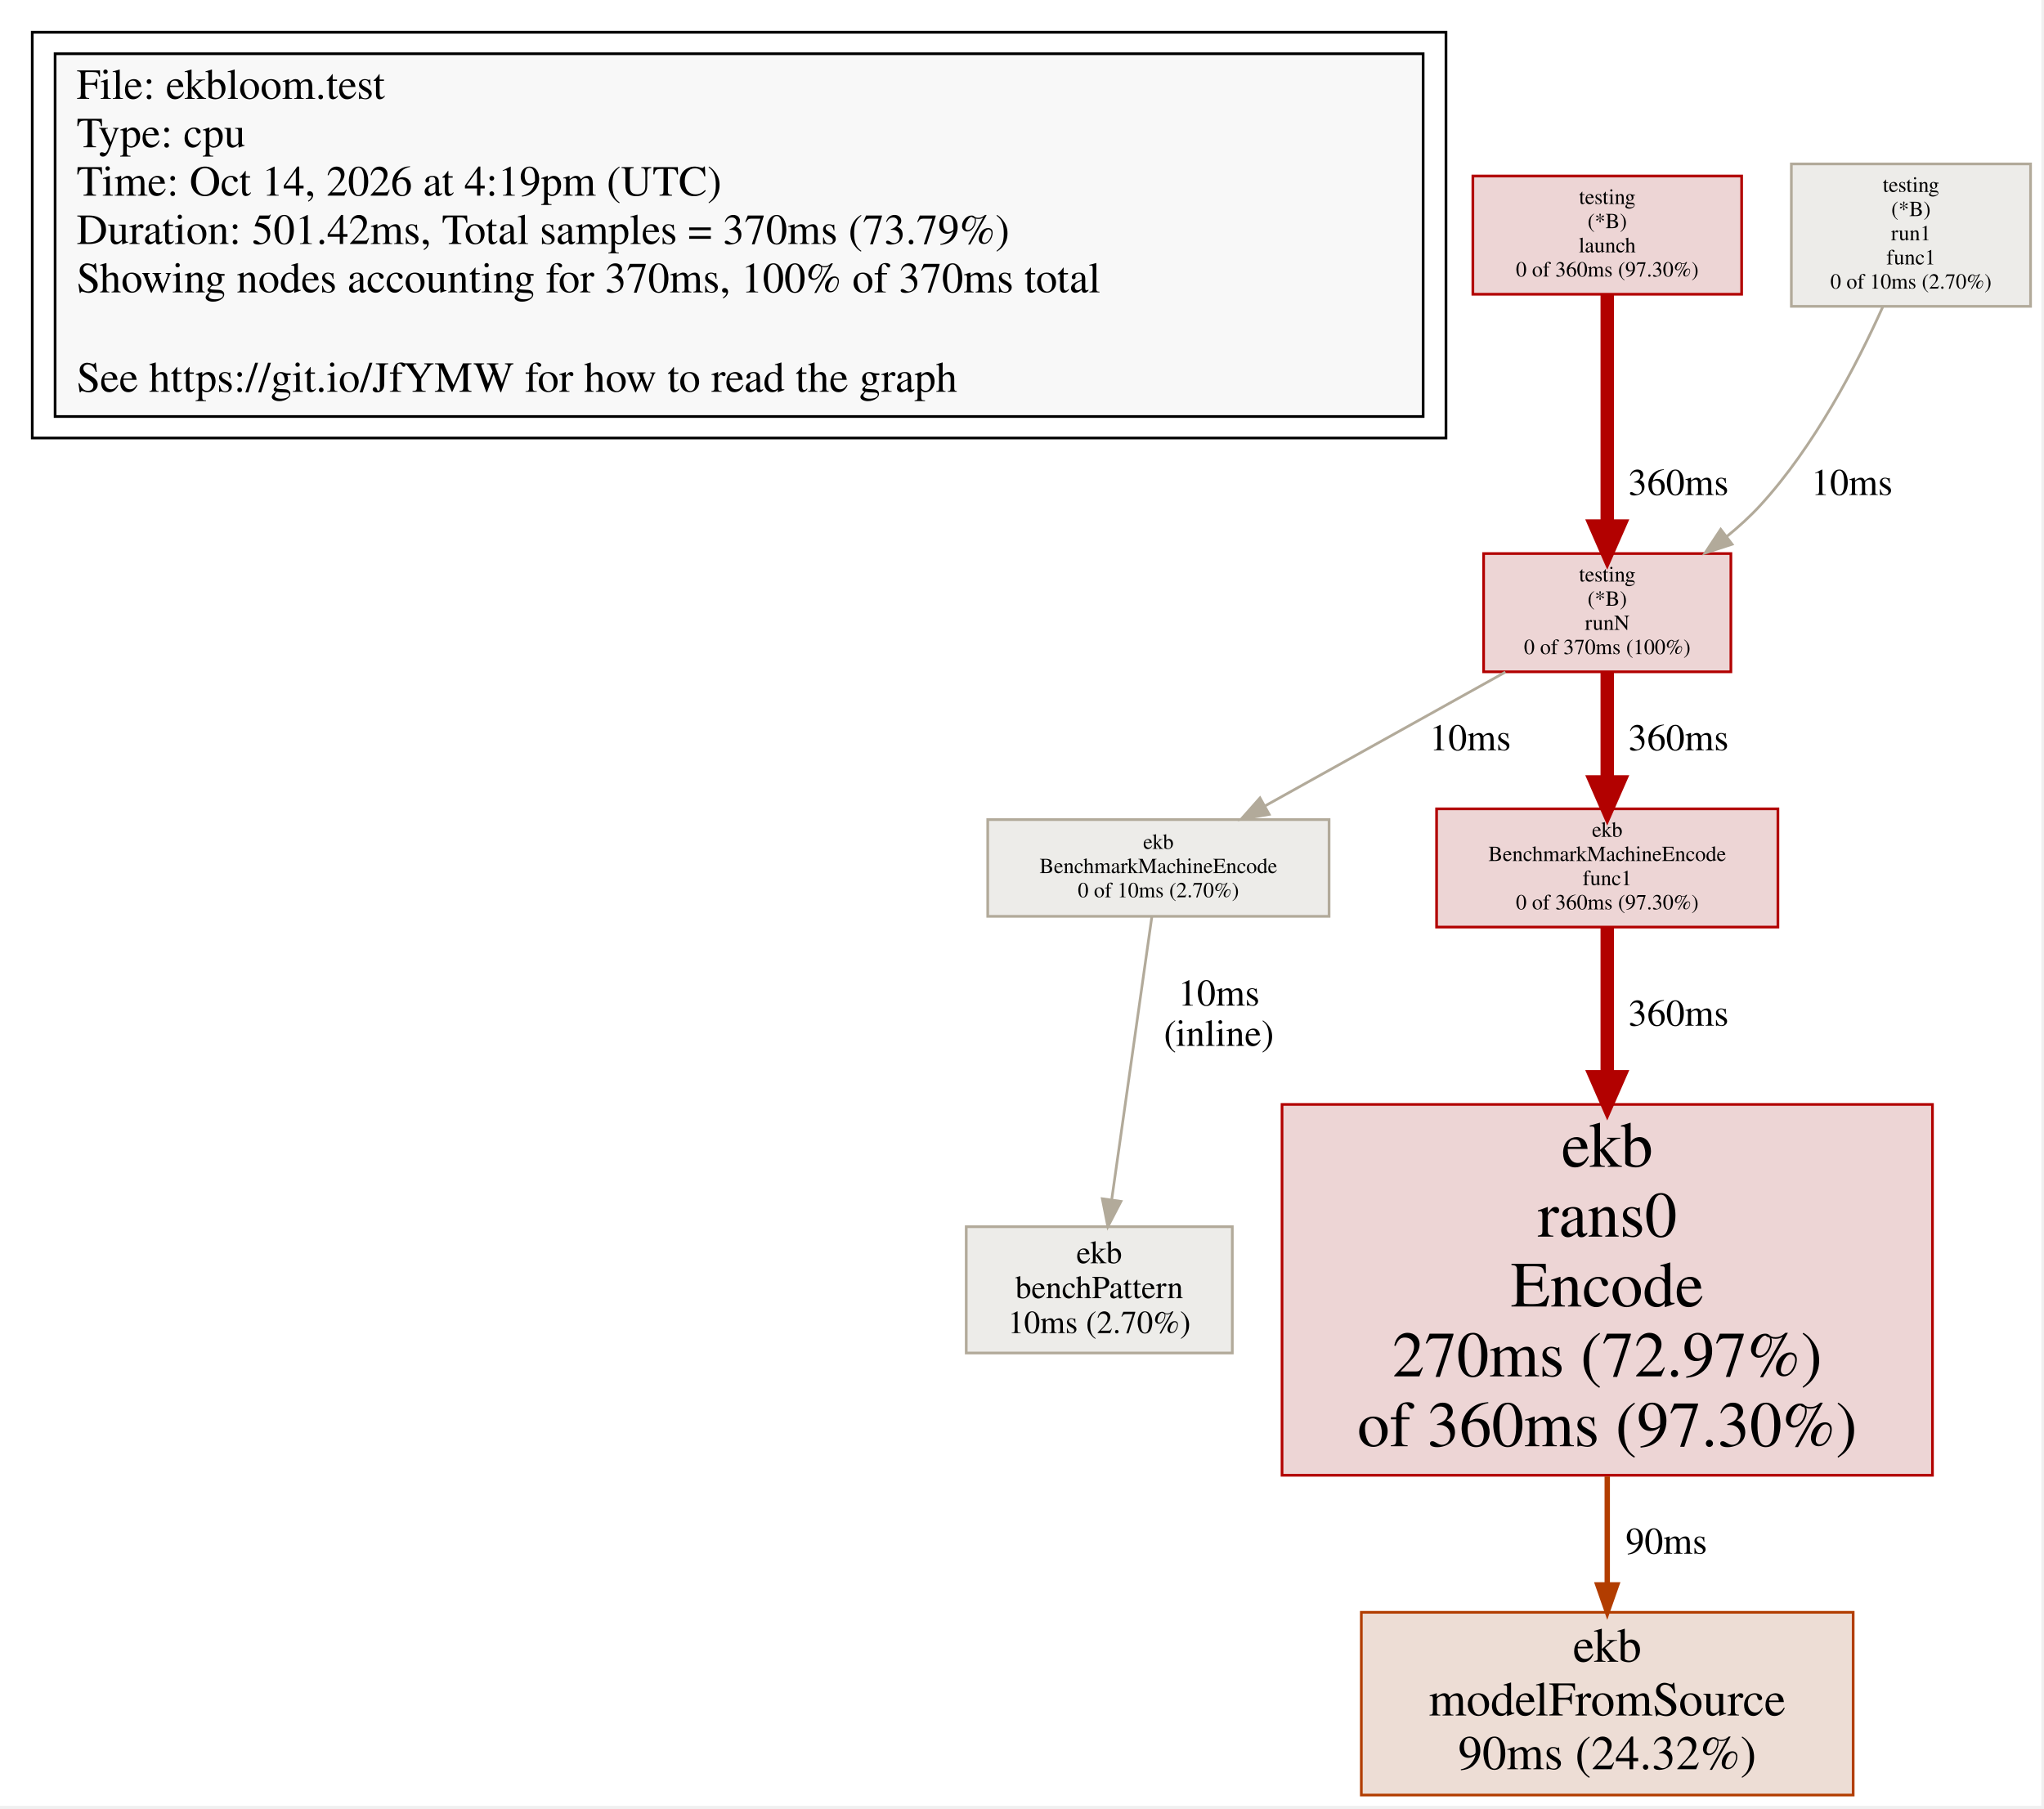
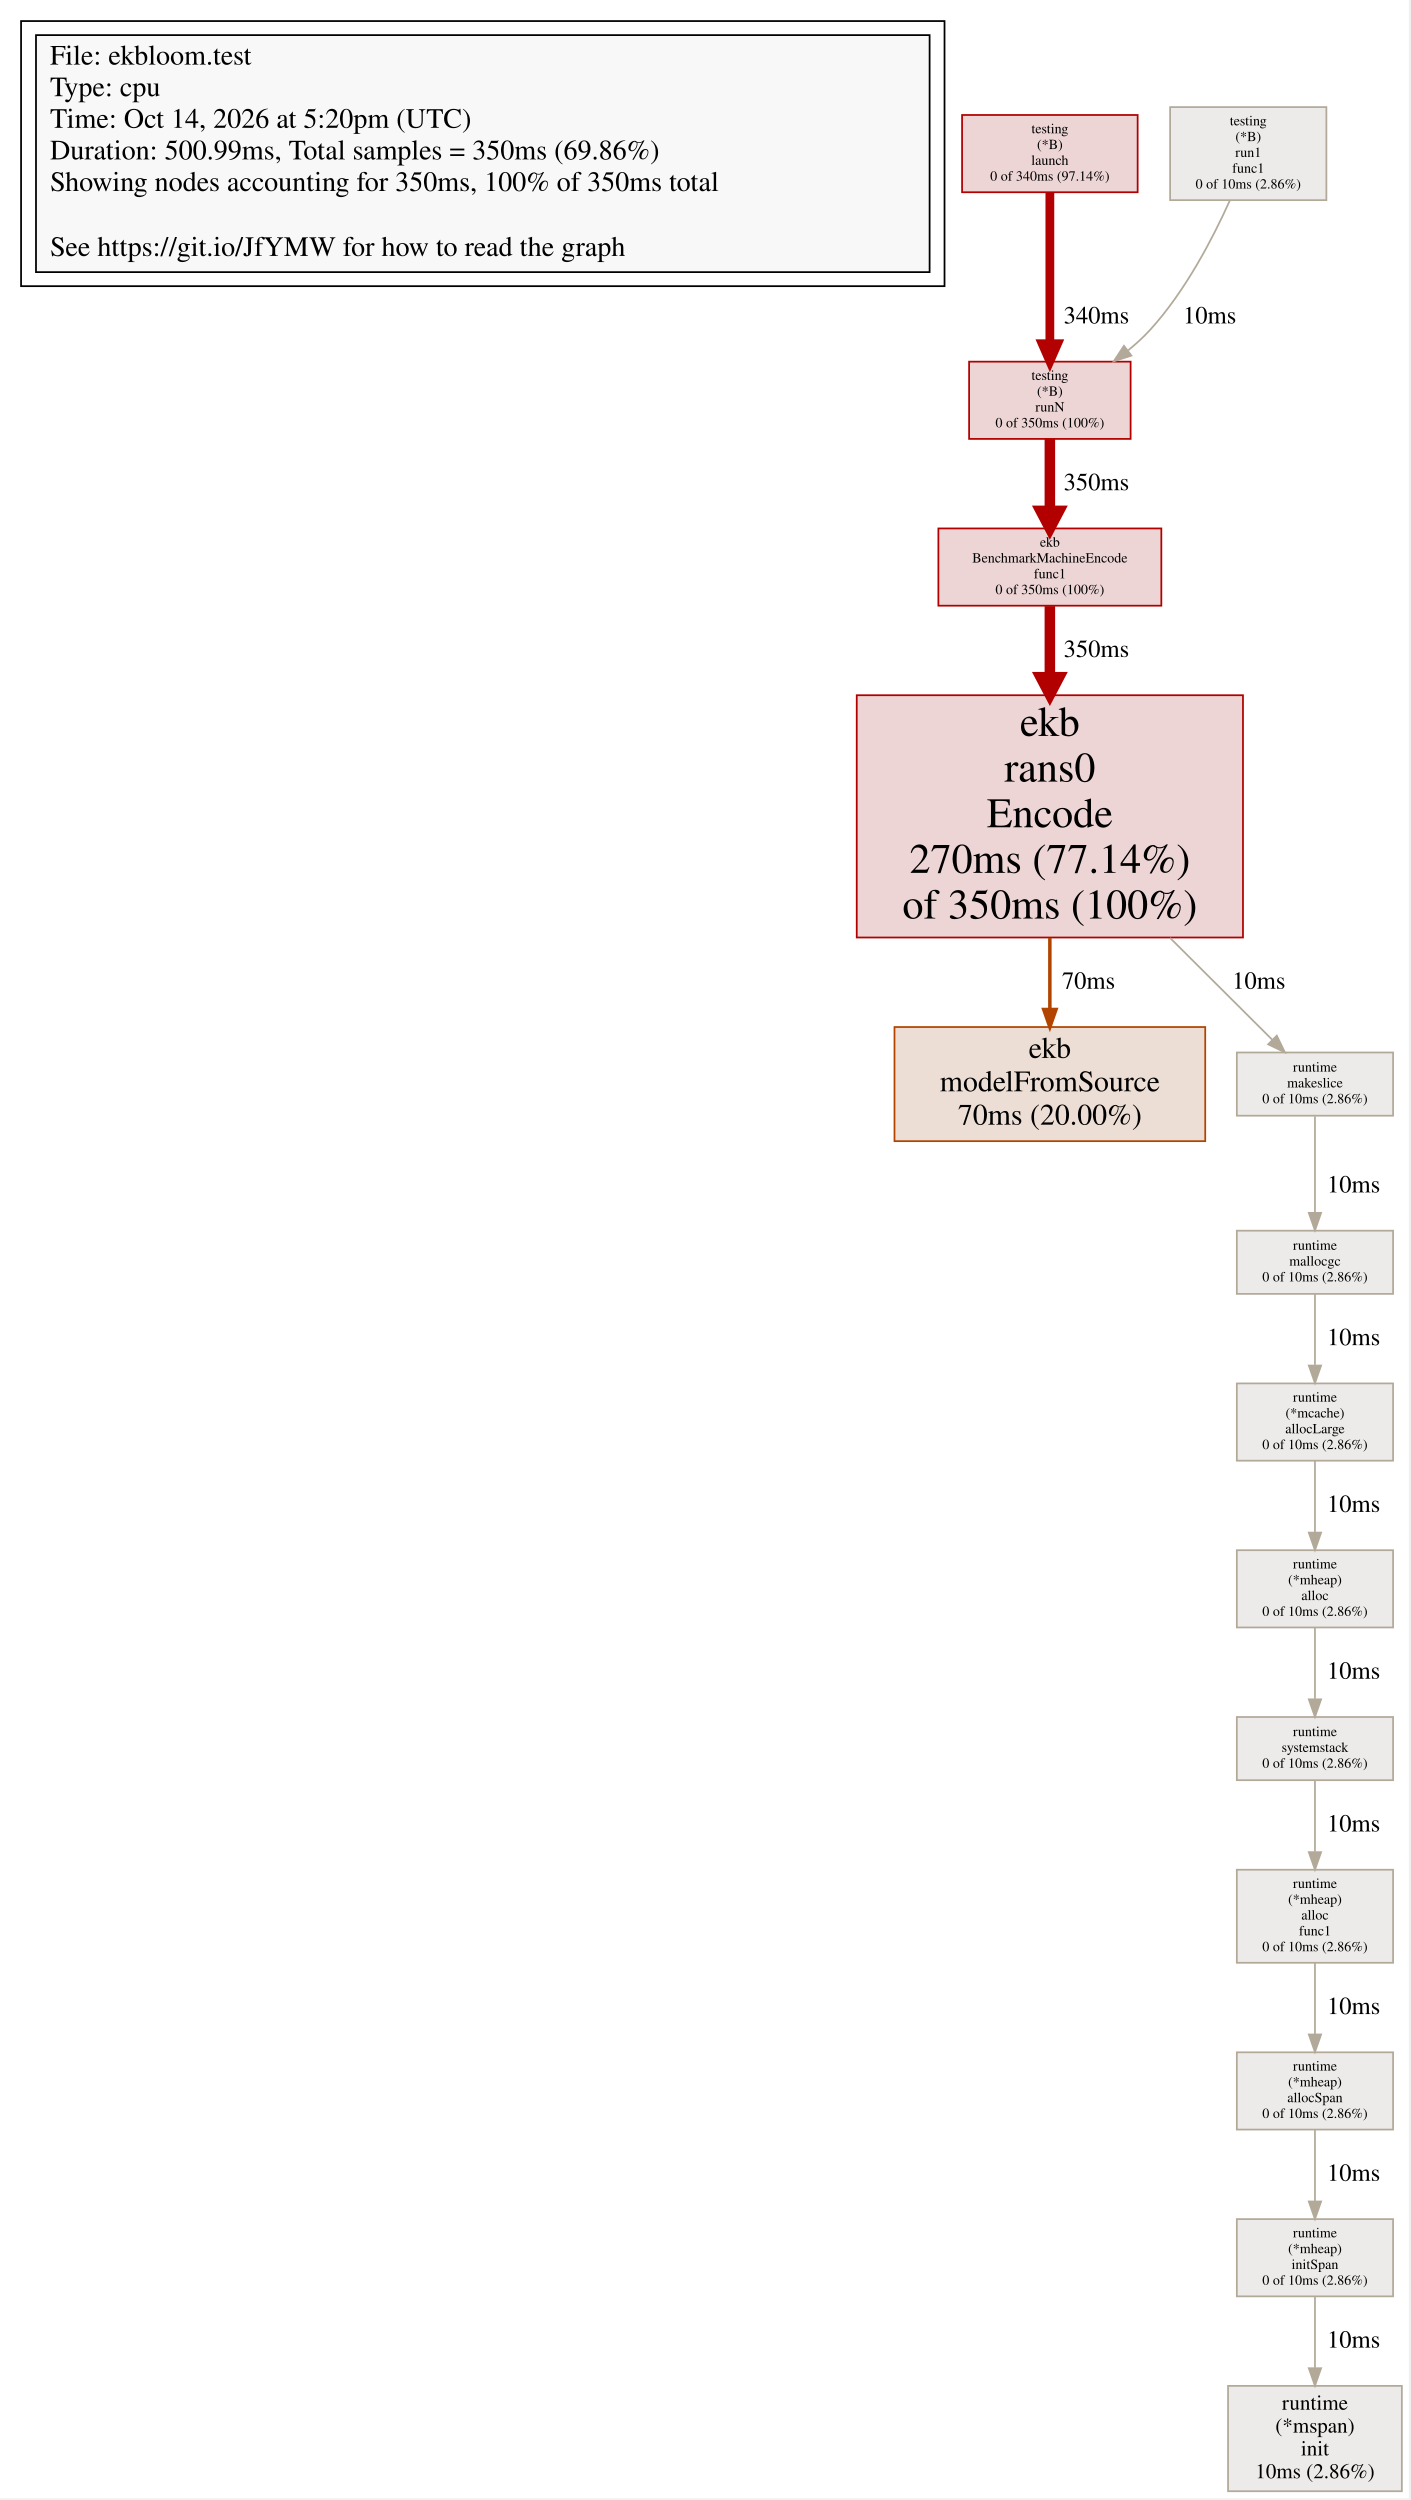
<svg xmlns="http://www.w3.org/2000/svg" xmlns:xlink="http://www.w3.org/1999/xlink" width="100%" height="100%">
  <g id="viewport" transform="scale(0.5,0.5) translate(0,0)">
-     <g id="graph0" class="graph" transform="scale(1 1) rotate(0) translate(4 668)">
-       <polygon fill="white" stroke="transparent" points="-4,4 -4,-668 755.5,-668 755.5,4 -4,4" />
+     <g id="graph0" class="graph" transform="scale(1 1) rotate(0) translate(4 1419)">
+       <polygon fill="white" stroke="transparent" points="-4,4 -4,-1419 798.5,-1419 798.5,4 -4,4" />
      <g id="clust1" class="cluster">
-         <polygon fill="none" stroke="black" points="8,-505 8,-656 534,-656 534,-505 8,-505" />
+         <polygon fill="none" stroke="black" points="8,-1256 8,-1407 534,-1407 534,-1256 8,-1256" />
      </g>
      <g id="node1" class="node">
        <g id="a_node1">
          <a xlink:title="ekbloom.test">
-             <polygon fill="#f8f8f8" stroke="black" points="525.5,-648 16.5,-648 16.5,-513 525.5,-513 525.5,-648" />
-             <text text-anchor="start" x="24.5" y="-631.2" font-family="Times,serif" font-size="16.00">File: ekbloom.test</text>
-             <text text-anchor="start" x="24.5" y="-613.2" font-family="Times,serif" font-size="16.00">Type: cpu</text>
-             <text text-anchor="start" x="24.5" y="-595.2" font-family="Times,serif" font-size="16.00">Time: Oct 14, 2026 at 4:19pm (UTC)</text>
-             <text text-anchor="start" x="24.5" y="-577.2" font-family="Times,serif" font-size="16.00">Duration: 501.42ms, Total samples = 370ms (73.79%)</text>
-             <text text-anchor="start" x="24.5" y="-559.2" font-family="Times,serif" font-size="16.00">Showing nodes accounting for 370ms, 100% of 370ms total</text>
-             <text text-anchor="start" x="24.5" y="-522.2" font-family="Times,serif" font-size="16.00">See https://git.io/JfYMW for how to read the graph</text>
+             <polygon fill="#f8f8f8" stroke="black" points="525.5,-1399 16.5,-1399 16.5,-1264 525.5,-1264 525.5,-1399" />
+             <text text-anchor="start" x="24.5" y="-1382.2" font-family="Times,serif" font-size="16.00">File: ekbloom.test</text>
+             <text text-anchor="start" x="24.5" y="-1364.2" font-family="Times,serif" font-size="16.00">Type: cpu</text>
+             <text text-anchor="start" x="24.5" y="-1346.2" font-family="Times,serif" font-size="16.00">Time: Oct 14, 2026 at 5:20pm (UTC)</text>
+             <text text-anchor="start" x="24.5" y="-1328.2" font-family="Times,serif" font-size="16.00">Duration: 500.99ms, Total samples = 350ms (69.86%)</text>
+             <text text-anchor="start" x="24.5" y="-1310.2" font-family="Times,serif" font-size="16.00">Showing nodes accounting for 350ms, 100% of 350ms total</text>
+             <text text-anchor="start" x="24.5" y="-1273.2" font-family="Times,serif" font-size="16.00">See https://git.io/JfYMW for how to read the graph</text>
          </a>
        </g>
      </g>
      <g id="node1" class="node">
        <g id="a_node1">
-           <a xlink:title="github.com/infinityabundance/ekbloom-go/internal/ekb.rans0.Encode (360ms)">
-             <polygon fill="#edd5d5" stroke="#b20100" points="715,-257 473,-257 473,-119 715,-119 715,-257" />
-             <text text-anchor="middle" x="594" y="-233.8" font-family="Times,serif" font-size="24.00">ekb</text>
-             <text text-anchor="middle" x="594" y="-207.8" font-family="Times,serif" font-size="24.00">rans0</text>
-             <text text-anchor="middle" x="594" y="-181.8" font-family="Times,serif" font-size="24.00">Encode</text>
-             <text text-anchor="middle" x="594" y="-155.8" font-family="Times,serif" font-size="24.00">270ms (72.97%)</text>
-             <text text-anchor="middle" x="594" y="-129.8" font-family="Times,serif" font-size="24.00">of 360ms (97.30%)</text>
+           <a xlink:title="github.com/infinityabundance/ekbloom-go/internal/ekb.rans0.Encode (350ms)">
+             <polygon fill="#edd5d5" stroke="#b20000" points="704,-1023 484,-1023 484,-885 704,-885 704,-1023" />
+             <text text-anchor="middle" x="594" y="-999.8" font-family="Times,serif" font-size="24.00">ekb</text>
+             <text text-anchor="middle" x="594" y="-973.8" font-family="Times,serif" font-size="24.00">rans0</text>
+             <text text-anchor="middle" x="594" y="-947.8" font-family="Times,serif" font-size="24.00">Encode</text>
+             <text text-anchor="middle" x="594" y="-921.8" font-family="Times,serif" font-size="24.00">270ms (77.14%)</text>
+             <text text-anchor="middle" x="594" y="-895.8" font-family="Times,serif" font-size="24.00">of 350ms (100%)</text>
          </a>
        </g>
      </g>
      <g id="node3" class="node">
        <g id="a_node3">
-           <a xlink:title="github.com/infinityabundance/ekbloom-go/internal/ekb.modelFromSource (90ms)">
-             <polygon fill="#edddd5" stroke="#b23d00" points="685.5,-68 502.5,-68 502.5,0 685.5,0 685.5,-68" />
-             <text text-anchor="middle" x="594" y="-49.6" font-family="Times,serif" font-size="18.00">ekb</text>
-             <text text-anchor="middle" x="594" y="-29.6" font-family="Times,serif" font-size="18.00">modelFromSource</text>
-             <text text-anchor="middle" x="594" y="-9.6" font-family="Times,serif" font-size="18.00">90ms (24.32%)</text>
+           <a xlink:title="github.com/infinityabundance/ekbloom-go/internal/ekb.modelFromSource (70ms)">
+             <polygon fill="#edded5" stroke="#b24400" points="682.5,-834 505.5,-834 505.5,-769 682.5,-769 682.5,-834" />
+             <text text-anchor="middle" x="594" y="-816.4" font-family="Times,serif" font-size="17.00">ekb</text>
+             <text text-anchor="middle" x="594" y="-797.4" font-family="Times,serif" font-size="17.00">modelFromSource</text>
+             <text text-anchor="middle" x="594" y="-778.4" font-family="Times,serif" font-size="17.00">70ms (20.00%)</text>
          </a>
        </g>
      </g>
      <g id="edge4" class="edge">
        <g id="a_edge4">
-           <a xlink:title="github.com/infinityabundance/ekbloom-go/internal/ekb.rans0.Encode -&gt; github.com/infinityabundance/ekbloom-go/internal/ekb.modelFromSource (90ms)">
-             <path fill="none" stroke="#b23d00" stroke-width="2" d="M594,-118.56C594,-104.89 594,-90.9 594,-78.36" />
-             <polygon fill="#b23d00" stroke="#b23d00" stroke-width="2" points="597.5,-78.22 594,-68.22 590.5,-78.22 597.5,-78.22" />
+           <a xlink:title="github.com/infinityabundance/ekbloom-go/internal/ekb.rans0.Encode -&gt; github.com/infinityabundance/ekbloom-go/internal/ekb.modelFromSource (70ms)">
+             <path fill="none" stroke="#b24400" stroke-width="2" d="M594,-884.8C594,-870.94 594,-856.77 594,-844.17" />
+             <polygon fill="#b24400" stroke="#b24400" stroke-width="2" points="597.5,-844 594,-834 590.5,-844 597.5,-844" />
          </a>
        </g>
        <g id="a_edge4-label">
-           <a xlink:title="github.com/infinityabundance/ekbloom-go/internal/ekb.rans0.Encode -&gt; github.com/infinityabundance/ekbloom-go/internal/ekb.modelFromSource (90ms)">
-             <text text-anchor="middle" x="616" y="-89.8" font-family="Times,serif" font-size="14.00"> 90ms</text>
+           <a xlink:title="github.com/infinityabundance/ekbloom-go/internal/ekb.rans0.Encode -&gt; github.com/infinityabundance/ekbloom-go/internal/ekb.modelFromSource (70ms)">
+             <text text-anchor="middle" x="616" y="-855.8" font-family="Times,serif" font-size="14.00"> 70ms</text>
+           </a>
+         </g>
+       </g>
+       <g id="node13" class="node">
+         <g id="a_node13">
+           <a xlink:title="runtime.makeslice (10ms)">
+             <polygon fill="#edebe9" stroke="#b2a999" points="789.5,-819.5 700.5,-819.5 700.5,-783.5 789.5,-783.5 789.5,-819.5" />
+             <text text-anchor="middle" x="745" y="-808.6" font-family="Times,serif" font-size="8.00">runtime</text>
+             <text text-anchor="middle" x="745" y="-799.6" font-family="Times,serif" font-size="8.00">makeslice</text>
+             <text text-anchor="middle" x="745" y="-790.6" font-family="Times,serif" font-size="8.00">0 of 10ms (2.86%)</text>
+           </a>
+         </g>
+       </g>
+       <g id="edge5" class="edge">
+         <g id="a_edge5">
+           <a xlink:title="github.com/infinityabundance/ekbloom-go/internal/ekb.rans0.Encode -&gt; runtime.makeslice (10ms)">
+             <path fill="none" stroke="#b2a999" d="M662.43,-884.8C683.22,-864.08 704.73,-842.64 720.58,-826.84" />
+             <polygon fill="#b2a999" stroke="#b2a999" points="723.27,-829.1 727.88,-819.56 718.33,-824.14 723.27,-829.1" />
+           </a>
+         </g>
+         <g id="a_edge5-label">
+           <a xlink:title="github.com/infinityabundance/ekbloom-go/internal/ekb.rans0.Encode -&gt; runtime.makeslice (10ms)">
+             <text text-anchor="middle" x="713" y="-855.8" font-family="Times,serif" font-size="14.00"> 10ms</text>
          </a>
        </g>
      </g>
      <g id="node2" class="node">
        <g id="a_node2">
-           <a xlink:title="testing.(*B).launch (360ms)">
-             <polygon fill="#edd5d5" stroke="#b20100" points="644,-602.5 544,-602.5 544,-558.5 644,-558.5 644,-602.5" />
-             <text text-anchor="middle" x="594" y="-592.1" font-family="Times,serif" font-size="8.00">testing</text>
-             <text text-anchor="middle" x="594" y="-583.1" font-family="Times,serif" font-size="8.00">(*B)</text>
-             <text text-anchor="middle" x="594" y="-574.1" font-family="Times,serif" font-size="8.00">launch</text>
-             <text text-anchor="middle" x="594" y="-565.1" font-family="Times,serif" font-size="8.00">0 of 360ms (97.30%)</text>
+           <a xlink:title="testing.(*B).launch (340ms)">
+             <polygon fill="#edd5d5" stroke="#b20100" points="644,-1353.5 544,-1353.5 544,-1309.5 644,-1309.5 644,-1353.5" />
+             <text text-anchor="middle" x="594" y="-1343.1" font-family="Times,serif" font-size="8.00">testing</text>
+             <text text-anchor="middle" x="594" y="-1334.1" font-family="Times,serif" font-size="8.00">(*B)</text>
+             <text text-anchor="middle" x="594" y="-1325.1" font-family="Times,serif" font-size="8.00">launch</text>
+             <text text-anchor="middle" x="594" y="-1316.1" font-family="Times,serif" font-size="8.00">0 of 340ms (97.14%)</text>
          </a>
        </g>
      </g>
      <g id="node4" class="node">
        <g id="a_node4">
-           <a xlink:title="testing.(*B).runN (370ms)">
-             <polygon fill="#edd5d5" stroke="#b20000" points="640,-462 548,-462 548,-418 640,-418 640,-462" />
-             <text text-anchor="middle" x="594" y="-451.6" font-family="Times,serif" font-size="8.00">testing</text>
-             <text text-anchor="middle" x="594" y="-442.6" font-family="Times,serif" font-size="8.00">(*B)</text>
-             <text text-anchor="middle" x="594" y="-433.6" font-family="Times,serif" font-size="8.00">runN</text>
-             <text text-anchor="middle" x="594" y="-424.6" font-family="Times,serif" font-size="8.00">0 of 370ms (100%)</text>
+           <a xlink:title="testing.(*B).runN (350ms)">
+             <polygon fill="#edd5d5" stroke="#b20000" points="640,-1213 548,-1213 548,-1169 640,-1169 640,-1213" />
+             <text text-anchor="middle" x="594" y="-1202.6" font-family="Times,serif" font-size="8.00">testing</text>
+             <text text-anchor="middle" x="594" y="-1193.6" font-family="Times,serif" font-size="8.00">(*B)</text>
+             <text text-anchor="middle" x="594" y="-1184.6" font-family="Times,serif" font-size="8.00">runN</text>
+             <text text-anchor="middle" x="594" y="-1175.6" font-family="Times,serif" font-size="8.00">0 of 350ms (100%)</text>
+           </a>
+         </g>
+       </g>
+       <g id="edge3" class="edge">
+         <g id="a_edge3">
+           <a xlink:title="testing.(*B).launch -&gt; testing.(*B).runN (340ms)">
+             <path fill="none" stroke="#b20100" stroke-width="5" d="M594,-1309.46C594,-1286.59 594,-1249.77 594,-1223.45" />
+             <polygon fill="#b20100" stroke="#b20100" stroke-width="5" points="598.38,-1223.23 594,-1213.23 589.63,-1223.23 598.38,-1223.23" />
+           </a>
+         </g>
+         <g id="a_edge3-label">
+           <a xlink:title="testing.(*B).launch -&gt; testing.(*B).runN (340ms)">
+             <text text-anchor="middle" x="620.5" y="-1234.8" font-family="Times,serif" font-size="14.00"> 340ms</text>
+           </a>
+         </g>
+       </g>
+       <g id="node7" class="node">
+         <g id="a_node7">
+           <a xlink:title="github.com/infinityabundance/ekbloom-go/internal/ekb.BenchmarkMachineEncode.func1 (350ms)">
+             <polygon fill="#edd5d5" stroke="#b20000" points="657.5,-1118 530.5,-1118 530.5,-1074 657.5,-1074 657.5,-1118" />
+             <text text-anchor="middle" x="594" y="-1107.6" font-family="Times,serif" font-size="8.00">ekb</text>
+             <text text-anchor="middle" x="594" y="-1098.6" font-family="Times,serif" font-size="8.00">BenchmarkMachineEncode</text>
+             <text text-anchor="middle" x="594" y="-1089.6" font-family="Times,serif" font-size="8.00">func1</text>
+             <text text-anchor="middle" x="594" y="-1080.6" font-family="Times,serif" font-size="8.00">0 of 350ms (100%)</text>
          </a>
        </g>
      </g>
      <g id="edge2" class="edge">
        <g id="a_edge2">
-           <a xlink:title="testing.(*B).launch -&gt; testing.(*B).runN (360ms)">
-             <path fill="none" stroke="#b20100" stroke-width="5" d="M594,-558.46C594,-535.59 594,-498.77 594,-472.45" />
-             <polygon fill="#b20100" stroke="#b20100" stroke-width="5" points="598.38,-472.23 594,-462.23 589.63,-472.23 598.38,-472.23" />
+           <a xlink:title="testing.(*B).runN -&gt; github.com/infinityabundance/ekbloom-go/internal/ekb.BenchmarkMachineEncode.func1 (350ms)">
+             <path fill="none" stroke="#b20000" stroke-width="6" d="M594,-1168.9C594,-1156.89 594,-1141.62 594,-1128.24" />
+             <polygon fill="#b20000" stroke="#b20000" stroke-width="6" points="599.25,-1128.02 594,-1118.02 588.75,-1128.02 599.25,-1128.02" />
          </a>
        </g>
        <g id="a_edge2-label">
-           <a xlink:title="testing.(*B).launch -&gt; testing.(*B).runN (360ms)">
-             <text text-anchor="middle" x="620.5" y="-483.8" font-family="Times,serif" font-size="14.00"> 360ms</text>
-           </a>
-         </g>
-       </g>
-       <g id="node7" class="node">
-         <g id="a_node7">
-           <a xlink:title="github.com/infinityabundance/ekbloom-go/internal/ekb.BenchmarkMachineEncode (10ms)">
-             <polygon fill="#edece9" stroke="#b2aa9a" points="490.5,-363 363.5,-363 363.5,-327 490.5,-327 490.5,-363" />
-             <text text-anchor="middle" x="427" y="-352.1" font-family="Times,serif" font-size="8.00">ekb</text>
-             <text text-anchor="middle" x="427" y="-343.1" font-family="Times,serif" font-size="8.00">BenchmarkMachineEncode</text>
-             <text text-anchor="middle" x="427" y="-334.1" font-family="Times,serif" font-size="8.00">0 of 10ms (2.70%)</text>
-           </a>
-         </g>
-       </g>
-       <g id="edge7" class="edge">
-         <g id="a_edge7">
-           <a xlink:title="testing.(*B).runN -&gt; github.com/infinityabundance/ekbloom-go/internal/ekb.BenchmarkMachineEncode (10ms)">
-             <path fill="none" stroke="#b2aa9a" d="M556.11,-417.9C529.39,-403.02 493.69,-383.14 466.6,-368.05" />
-             <polygon fill="#b2aa9a" stroke="#b2aa9a" points="468.21,-364.94 457.77,-363.13 464.8,-371.06 468.21,-364.94" />
-           </a>
-         </g>
-         <g id="a_edge7-label">
-           <a xlink:title="testing.(*B).runN -&gt; github.com/infinityabundance/ekbloom-go/internal/ekb.BenchmarkMachineEncode (10ms)">
-             <text text-anchor="middle" x="543" y="-388.8" font-family="Times,serif" font-size="14.00"> 10ms</text>
-           </a>
-         </g>
-       </g>
-       <g id="node8" class="node">
-         <g id="a_node8">
-           <a xlink:title="github.com/infinityabundance/ekbloom-go/internal/ekb.BenchmarkMachineEncode.func1 (360ms)">
-             <polygon fill="#edd5d5" stroke="#b20100" points="657.5,-367 530.5,-367 530.5,-323 657.5,-323 657.5,-367" />
-             <text text-anchor="middle" x="594" y="-356.6" font-family="Times,serif" font-size="8.00">ekb</text>
-             <text text-anchor="middle" x="594" y="-347.6" font-family="Times,serif" font-size="8.00">BenchmarkMachineEncode</text>
-             <text text-anchor="middle" x="594" y="-338.6" font-family="Times,serif" font-size="8.00">func1</text>
-             <text text-anchor="middle" x="594" y="-329.6" font-family="Times,serif" font-size="8.00">0 of 360ms (97.30%)</text>
-           </a>
-         </g>
-       </g>
-       <g id="edge3" class="edge">
-         <g id="a_edge3">
-           <a xlink:title="testing.(*B).runN -&gt; github.com/infinityabundance/ekbloom-go/internal/ekb.BenchmarkMachineEncode.func1 (360ms)">
-             <path fill="none" stroke="#b20100" stroke-width="5" d="M594,-417.9C594,-405.89 594,-390.62 594,-377.24" />
-             <polygon fill="#b20100" stroke="#b20100" stroke-width="5" points="598.38,-377.02 594,-367.02 589.63,-377.02 598.38,-377.02" />
-           </a>
-         </g>
-         <g id="a_edge3-label">
-           <a xlink:title="testing.(*B).runN -&gt; github.com/infinityabundance/ekbloom-go/internal/ekb.BenchmarkMachineEncode.func1 (360ms)">
-             <text text-anchor="middle" x="620.5" y="-388.8" font-family="Times,serif" font-size="14.00"> 360ms</text>
+           <a xlink:title="testing.(*B).runN -&gt; github.com/infinityabundance/ekbloom-go/internal/ekb.BenchmarkMachineEncode.func1 (350ms)">
+             <text text-anchor="middle" x="620.5" y="-1139.8" font-family="Times,serif" font-size="14.00"> 350ms</text>
          </a>
        </g>
      </g>
      <g id="node5" class="node">
        <g id="a_node5">
-           <a xlink:title="github.com/infinityabundance/ekbloom-go/internal/ekb.benchPattern (10ms)">
-             <polygon fill="#edece9" stroke="#b2aa9a" points="454.5,-211.5 355.5,-211.5 355.5,-164.5 454.5,-164.5 454.5,-211.5" />
-             <text text-anchor="middle" x="405" y="-197.9" font-family="Times,serif" font-size="12.00">ekb</text>
-             <text text-anchor="middle" x="405" y="-184.9" font-family="Times,serif" font-size="12.00">benchPattern</text>
-             <text text-anchor="middle" x="405" y="-171.9" font-family="Times,serif" font-size="12.00">10ms (2.70%)</text>
+           <a xlink:title="runtime.(*mspan).init (10ms)">
+             <polygon fill="#edebe9" stroke="#b2a999" points="794.5,-60 695.5,-60 695.5,0 794.5,0 794.5,-60" />
+             <text text-anchor="middle" x="745" y="-46.4" font-family="Times,serif" font-size="12.00">runtime</text>
+             <text text-anchor="middle" x="745" y="-33.4" font-family="Times,serif" font-size="12.00">(*mspan)</text>
+             <text text-anchor="middle" x="745" y="-20.4" font-family="Times,serif" font-size="12.00">init</text>
+             <text text-anchor="middle" x="745" y="-7.4" font-family="Times,serif" font-size="12.00">10ms (2.86%)</text>
          </a>
        </g>
      </g>
      <g id="node6" class="node">
        <g id="a_node6">
          <a xlink:title="testing.(*B).run1.func1 (10ms)">
-             <polygon fill="#edece9" stroke="#b2aa9a" points="751.5,-607 662.5,-607 662.5,-554 751.5,-554 751.5,-607" />
-             <text text-anchor="middle" x="707" y="-596.6" font-family="Times,serif" font-size="8.00">testing</text>
-             <text text-anchor="middle" x="707" y="-587.6" font-family="Times,serif" font-size="8.00">(*B)</text>
-             <text text-anchor="middle" x="707" y="-578.6" font-family="Times,serif" font-size="8.00">run1</text>
-             <text text-anchor="middle" x="707" y="-569.6" font-family="Times,serif" font-size="8.00">func1</text>
-             <text text-anchor="middle" x="707" y="-560.6" font-family="Times,serif" font-size="8.00">0 of 10ms (2.70%)</text>
+             <polygon fill="#edebe9" stroke="#b2a999" points="751.5,-1358 662.5,-1358 662.5,-1305 751.5,-1305 751.5,-1358" />
+             <text text-anchor="middle" x="707" y="-1347.6" font-family="Times,serif" font-size="8.00">testing</text>
+             <text text-anchor="middle" x="707" y="-1338.6" font-family="Times,serif" font-size="8.00">(*B)</text>
+             <text text-anchor="middle" x="707" y="-1329.6" font-family="Times,serif" font-size="8.00">run1</text>
+             <text text-anchor="middle" x="707" y="-1320.6" font-family="Times,serif" font-size="8.00">func1</text>
+             <text text-anchor="middle" x="707" y="-1311.6" font-family="Times,serif" font-size="8.00">0 of 10ms (2.86%)</text>
+           </a>
+         </g>
+       </g>
+       <g id="edge14" class="edge">
+         <g id="a_edge14">
+           <a xlink:title="testing.(*B).run1.func1 -&gt; testing.(*B).runN (10ms)">
+             <path fill="none" stroke="#b2a999" d="M696.48,-1304.73C686.86,-1283.32 671.09,-1252.92 651,-1231 647.25,-1226.91 643,-1223.03 638.55,-1219.41" />
+             <polygon fill="#b2a999" stroke="#b2a999" points="640.45,-1216.46 630.38,-1213.19 636.21,-1222.03 640.45,-1216.46" />
+           </a>
+         </g>
+         <g id="a_edge14-label">
+           <a xlink:title="testing.(*B).run1.func1 -&gt; testing.(*B).runN (10ms)">
+             <text text-anchor="middle" x="685" y="-1234.8" font-family="Times,serif" font-size="14.00"> 10ms</text>
+           </a>
+         </g>
+       </g>
+       <g id="edge1" class="edge">
+         <g id="a_edge1">
+           <a xlink:title="github.com/infinityabundance/ekbloom-go/internal/ekb.BenchmarkMachineEncode.func1 -&gt; github.com/infinityabundance/ekbloom-go/internal/ekb.rans0.Encode (350ms)">
+             <path fill="none" stroke="#b20000" stroke-width="6" d="M594,-1073.74C594,-1062.67 594,-1048.39 594,-1033.58" />
+             <polygon fill="#b20000" stroke="#b20000" stroke-width="6" points="599.25,-1033.28 594,-1023.28 588.75,-1033.28 599.25,-1033.28" />
+           </a>
+         </g>
+         <g id="a_edge1-label">
+           <a xlink:title="github.com/infinityabundance/ekbloom-go/internal/ekb.BenchmarkMachineEncode.func1 -&gt; github.com/infinityabundance/ekbloom-go/internal/ekb.rans0.Encode (350ms)">
+             <text text-anchor="middle" x="620.5" y="-1044.8" font-family="Times,serif" font-size="14.00"> 350ms</text>
+           </a>
+         </g>
+       </g>
+       <g id="node8" class="node">
+         <g id="a_node8">
+           <a xlink:title="runtime.(*mcache).allocLarge (10ms)">
+             <polygon fill="#edebe9" stroke="#b2a999" points="789.5,-631 700.5,-631 700.5,-587 789.5,-587 789.5,-631" />
+             <text text-anchor="middle" x="745" y="-620.6" font-family="Times,serif" font-size="8.00">runtime</text>
+             <text text-anchor="middle" x="745" y="-611.6" font-family="Times,serif" font-size="8.00">(*mcache)</text>
+             <text text-anchor="middle" x="745" y="-602.6" font-family="Times,serif" font-size="8.00">allocLarge</text>
+             <text text-anchor="middle" x="745" y="-593.6" font-family="Times,serif" font-size="8.00">0 of 10ms (2.86%)</text>
+           </a>
+         </g>
+       </g>
+       <g id="node9" class="node">
+         <g id="a_node9">
+           <a xlink:title="runtime.(*mheap).alloc (10ms)">
+             <polygon fill="#edebe9" stroke="#b2a999" points="789.5,-536 700.5,-536 700.5,-492 789.5,-492 789.5,-536" />
+             <text text-anchor="middle" x="745" y="-525.6" font-family="Times,serif" font-size="8.00">runtime</text>
+             <text text-anchor="middle" x="745" y="-516.6" font-family="Times,serif" font-size="8.00">(*mheap)</text>
+             <text text-anchor="middle" x="745" y="-507.6" font-family="Times,serif" font-size="8.00">alloc</text>
+             <text text-anchor="middle" x="745" y="-498.6" font-family="Times,serif" font-size="8.00">0 of 10ms (2.86%)</text>
          </a>
        </g>
      </g>
      <g id="edge6" class="edge">
        <g id="a_edge6">
-           <a xlink:title="testing.(*B).run1.func1 -&gt; testing.(*B).runN (10ms)">
-             <path fill="none" stroke="#b2aa9a" d="M696.48,-553.73C686.86,-532.32 671.09,-501.92 651,-480 647.25,-475.91 643,-472.03 638.55,-468.41" />
-             <polygon fill="#b2aa9a" stroke="#b2aa9a" points="640.45,-465.46 630.38,-462.19 636.21,-471.03 640.45,-465.46" />
+           <a xlink:title="runtime.(*mcache).allocLarge -&gt; runtime.(*mheap).alloc (10ms)">
+             <path fill="none" stroke="#b2a999" d="M745,-586.9C745,-574.89 745,-559.62 745,-546.24" />
+             <polygon fill="#b2a999" stroke="#b2a999" points="748.5,-546.02 745,-536.02 741.5,-546.02 748.5,-546.02" />
          </a>
        </g>
        <g id="a_edge6-label">
-           <a xlink:title="testing.(*B).run1.func1 -&gt; testing.(*B).runN (10ms)">
-             <text text-anchor="middle" x="685" y="-483.8" font-family="Times,serif" font-size="14.00"> 10ms</text>
-           </a>
-         </g>
-       </g>
-       <g id="edge5" class="edge">
-         <g id="a_edge5">
-           <a xlink:title="github.com/infinityabundance/ekbloom-go/internal/ekb.BenchmarkMachineEncode -&gt; github.com/infinityabundance/ekbloom-go/internal/ekb.benchPattern (10ms)">
-             <path fill="none" stroke="#b2aa9a" d="M424.56,-326.82C420.97,-301.54 414.2,-253.85 409.65,-221.74" />
-             <polygon fill="#b2aa9a" stroke="#b2aa9a" points="413.07,-220.92 408.19,-211.51 406.13,-221.9 413.07,-220.92" />
-           </a>
-         </g>
-         <g id="a_edge5-label">
-           <a xlink:title="github.com/infinityabundance/ekbloom-go/internal/ekb.BenchmarkMachineEncode -&gt; github.com/infinityabundance/ekbloom-go/internal/ekb.benchPattern (10ms)">
-             <text text-anchor="middle" x="449.5" y="-293.8" font-family="Times,serif" font-size="14.00"> 10ms</text>
-             <text text-anchor="middle" x="449.5" y="-278.8" font-family="Times,serif" font-size="14.00"> (inline)</text>
-           </a>
-         </g>
-       </g>
-       <g id="edge1" class="edge">
-         <g id="a_edge1">
-           <a xlink:title="github.com/infinityabundance/ekbloom-go/internal/ekb.BenchmarkMachineEncode.func1 -&gt; github.com/infinityabundance/ekbloom-go/internal/ekb.rans0.Encode (360ms)">
-             <path fill="none" stroke="#b20100" stroke-width="5" d="M594,-322.77C594,-308.17 594,-287.77 594,-267.31" />
-             <polygon fill="#b20100" stroke="#b20100" stroke-width="5" points="598.38,-267.28 594,-257.28 589.63,-267.28 598.38,-267.28" />
-           </a>
-         </g>
-         <g id="a_edge1-label">
-           <a xlink:title="github.com/infinityabundance/ekbloom-go/internal/ekb.BenchmarkMachineEncode.func1 -&gt; github.com/infinityabundance/ekbloom-go/internal/ekb.rans0.Encode (360ms)">
-             <text text-anchor="middle" x="620.5" y="-286.3" font-family="Times,serif" font-size="14.00"> 360ms</text>
+           <a xlink:title="runtime.(*mcache).allocLarge -&gt; runtime.(*mheap).alloc (10ms)">
+             <text text-anchor="middle" x="767" y="-557.8" font-family="Times,serif" font-size="14.00"> 10ms</text>
+           </a>
+         </g>
+       </g>
+       <g id="node15" class="node">
+         <g id="a_node15">
+           <a xlink:title="runtime.systemstack (10ms)">
+             <polygon fill="#edebe9" stroke="#b2a999" points="789.5,-441 700.5,-441 700.5,-405 789.5,-405 789.5,-441" />
+             <text text-anchor="middle" x="745" y="-430.1" font-family="Times,serif" font-size="8.00">runtime</text>
+             <text text-anchor="middle" x="745" y="-421.1" font-family="Times,serif" font-size="8.00">systemstack</text>
+             <text text-anchor="middle" x="745" y="-412.1" font-family="Times,serif" font-size="8.00">0 of 10ms (2.86%)</text>
+           </a>
+         </g>
+       </g>
+       <g id="edge7" class="edge">
+         <g id="a_edge7">
+           <a xlink:title="runtime.(*mheap).alloc -&gt; runtime.systemstack (10ms)">
+             <path fill="none" stroke="#b2a999" d="M745,-491.91C745,-479.78 745,-464.41 745,-451.36" />
+             <polygon fill="#b2a999" stroke="#b2a999" points="748.5,-451.07 745,-441.07 741.5,-451.07 748.5,-451.07" />
+           </a>
+         </g>
+         <g id="a_edge7-label">
+           <a xlink:title="runtime.(*mheap).alloc -&gt; runtime.systemstack (10ms)">
+             <text text-anchor="middle" x="767" y="-462.8" font-family="Times,serif" font-size="14.00"> 10ms</text>
+           </a>
+         </g>
+       </g>
+       <g id="node10" class="node">
+         <g id="a_node10">
+           <a xlink:title="runtime.(*mheap).alloc.func1 (10ms)">
+             <polygon fill="#edebe9" stroke="#b2a999" points="789.5,-354 700.5,-354 700.5,-301 789.5,-301 789.5,-354" />
+             <text text-anchor="middle" x="745" y="-343.6" font-family="Times,serif" font-size="8.00">runtime</text>
+             <text text-anchor="middle" x="745" y="-334.6" font-family="Times,serif" font-size="8.00">(*mheap)</text>
+             <text text-anchor="middle" x="745" y="-325.6" font-family="Times,serif" font-size="8.00">alloc</text>
+             <text text-anchor="middle" x="745" y="-316.6" font-family="Times,serif" font-size="8.00">func1</text>
+             <text text-anchor="middle" x="745" y="-307.6" font-family="Times,serif" font-size="8.00">0 of 10ms (2.86%)</text>
+           </a>
+         </g>
+       </g>
+       <g id="node11" class="node">
+         <g id="a_node11">
+           <a xlink:title="runtime.(*mheap).allocSpan (10ms)">
+             <polygon fill="#edebe9" stroke="#b2a999" points="789.5,-250 700.5,-250 700.5,-206 789.5,-206 789.5,-250" />
+             <text text-anchor="middle" x="745" y="-239.6" font-family="Times,serif" font-size="8.00">runtime</text>
+             <text text-anchor="middle" x="745" y="-230.6" font-family="Times,serif" font-size="8.00">(*mheap)</text>
+             <text text-anchor="middle" x="745" y="-221.6" font-family="Times,serif" font-size="8.00">allocSpan</text>
+             <text text-anchor="middle" x="745" y="-212.6" font-family="Times,serif" font-size="8.00">0 of 10ms (2.86%)</text>
+           </a>
+         </g>
+       </g>
+       <g id="edge8" class="edge">
+         <g id="a_edge8">
+           <a xlink:title="runtime.(*mheap).alloc.func1 -&gt; runtime.(*mheap).allocSpan (10ms)">
+             <path fill="none" stroke="#b2a999" d="M745,-300.88C745,-288.42 745,-273.32 745,-260.19" />
+             <polygon fill="#b2a999" stroke="#b2a999" points="748.5,-260.17 745,-250.17 741.5,-260.17 748.5,-260.17" />
+           </a>
+         </g>
+         <g id="a_edge8-label">
+           <a xlink:title="runtime.(*mheap).alloc.func1 -&gt; runtime.(*mheap).allocSpan (10ms)">
+             <text text-anchor="middle" x="767" y="-271.8" font-family="Times,serif" font-size="14.00"> 10ms</text>
+           </a>
+         </g>
+       </g>
+       <g id="node12" class="node">
+         <g id="a_node12">
+           <a xlink:title="runtime.(*mheap).initSpan (10ms)">
+             <polygon fill="#edebe9" stroke="#b2a999" points="789.5,-155 700.5,-155 700.5,-111 789.5,-111 789.5,-155" />
+             <text text-anchor="middle" x="745" y="-144.6" font-family="Times,serif" font-size="8.00">runtime</text>
+             <text text-anchor="middle" x="745" y="-135.6" font-family="Times,serif" font-size="8.00">(*mheap)</text>
+             <text text-anchor="middle" x="745" y="-126.6" font-family="Times,serif" font-size="8.00">initSpan</text>
+             <text text-anchor="middle" x="745" y="-117.6" font-family="Times,serif" font-size="8.00">0 of 10ms (2.86%)</text>
+           </a>
+         </g>
+       </g>
+       <g id="edge9" class="edge">
+         <g id="a_edge9">
+           <a xlink:title="runtime.(*mheap).allocSpan -&gt; runtime.(*mheap).initSpan (10ms)">
+             <path fill="none" stroke="#b2a999" d="M745,-205.9C745,-193.89 745,-178.62 745,-165.24" />
+             <polygon fill="#b2a999" stroke="#b2a999" points="748.5,-165.02 745,-155.02 741.5,-165.02 748.5,-165.02" />
+           </a>
+         </g>
+         <g id="a_edge9-label">
+           <a xlink:title="runtime.(*mheap).allocSpan -&gt; runtime.(*mheap).initSpan (10ms)">
+             <text text-anchor="middle" x="767" y="-176.8" font-family="Times,serif" font-size="14.00"> 10ms</text>
+           </a>
+         </g>
+       </g>
+       <g id="edge10" class="edge">
+         <g id="a_edge10">
+           <a xlink:title="runtime.(*mheap).initSpan -&gt; runtime.(*mspan).init (10ms)">
+             <path fill="none" stroke="#b2a999" d="M745,-110.58C745,-98.86 745,-83.97 745,-70.25" />
+             <polygon fill="#b2a999" stroke="#b2a999" points="748.5,-70.05 745,-60.05 741.5,-70.05 748.5,-70.05" />
+           </a>
+         </g>
+         <g id="a_edge10-label">
+           <a xlink:title="runtime.(*mheap).initSpan -&gt; runtime.(*mspan).init (10ms)">
+             <text text-anchor="middle" x="767" y="-81.8" font-family="Times,serif" font-size="14.00"> 10ms</text>
+           </a>
+         </g>
+       </g>
+       <g id="node14" class="node">
+         <g id="a_node14">
+           <a xlink:title="runtime.mallocgc (10ms)">
+             <polygon fill="#edebe9" stroke="#b2a999" points="789.5,-718 700.5,-718 700.5,-682 789.5,-682 789.5,-718" />
+             <text text-anchor="middle" x="745" y="-707.1" font-family="Times,serif" font-size="8.00">runtime</text>
+             <text text-anchor="middle" x="745" y="-698.1" font-family="Times,serif" font-size="8.00">mallocgc</text>
+             <text text-anchor="middle" x="745" y="-689.1" font-family="Times,serif" font-size="8.00">0 of 10ms (2.86%)</text>
+           </a>
+         </g>
+       </g>
+       <g id="edge11" class="edge">
+         <g id="a_edge11">
+           <a xlink:title="runtime.makeslice -&gt; runtime.mallocgc (10ms)">
+             <path fill="none" stroke="#b2a999" d="M745,-783.17C745,-768.04 745,-745.84 745,-728.33" />
+             <polygon fill="#b2a999" stroke="#b2a999" points="748.5,-728.13 745,-718.13 741.5,-728.13 748.5,-728.13" />
+           </a>
+         </g>
+         <g id="a_edge11-label">
+           <a xlink:title="runtime.makeslice -&gt; runtime.mallocgc (10ms)">
+             <text text-anchor="middle" x="767" y="-739.8" font-family="Times,serif" font-size="14.00"> 10ms</text>
+           </a>
+         </g>
+       </g>
+       <g id="edge12" class="edge">
+         <g id="a_edge12">
+           <a xlink:title="runtime.mallocgc -&gt; runtime.(*mcache).allocLarge (10ms)">
+             <path fill="none" stroke="#b2a999" d="M745,-681.84C745,-670.44 745,-655.13 745,-641.58" />
+             <polygon fill="#b2a999" stroke="#b2a999" points="748.5,-641.19 745,-631.19 741.5,-641.19 748.5,-641.19" />
+           </a>
+         </g>
+         <g id="a_edge12-label">
+           <a xlink:title="runtime.mallocgc -&gt; runtime.(*mcache).allocLarge (10ms)">
+             <text text-anchor="middle" x="767" y="-652.8" font-family="Times,serif" font-size="14.00"> 10ms</text>
+           </a>
+         </g>
+       </g>
+       <g id="edge13" class="edge">
+         <g id="a_edge13">
+           <a xlink:title="runtime.systemstack -&gt; runtime.(*mheap).alloc.func1 (10ms)">
+             <path fill="none" stroke="#b2a999" d="M745,-404.85C745,-393.51 745,-378.22 745,-364.3" />
+             <polygon fill="#b2a999" stroke="#b2a999" points="748.5,-364.01 745,-354.01 741.5,-364.01 748.5,-364.01" />
+           </a>
+         </g>
+         <g id="a_edge13-label">
+           <a xlink:title="runtime.systemstack -&gt; runtime.(*mheap).alloc.func1 (10ms)">
+             <text text-anchor="middle" x="767" y="-375.8" font-family="Times,serif" font-size="14.00"> 10ms</text>
          </a>
        </g>
      </g>
    </g>
  </g>
</svg>
